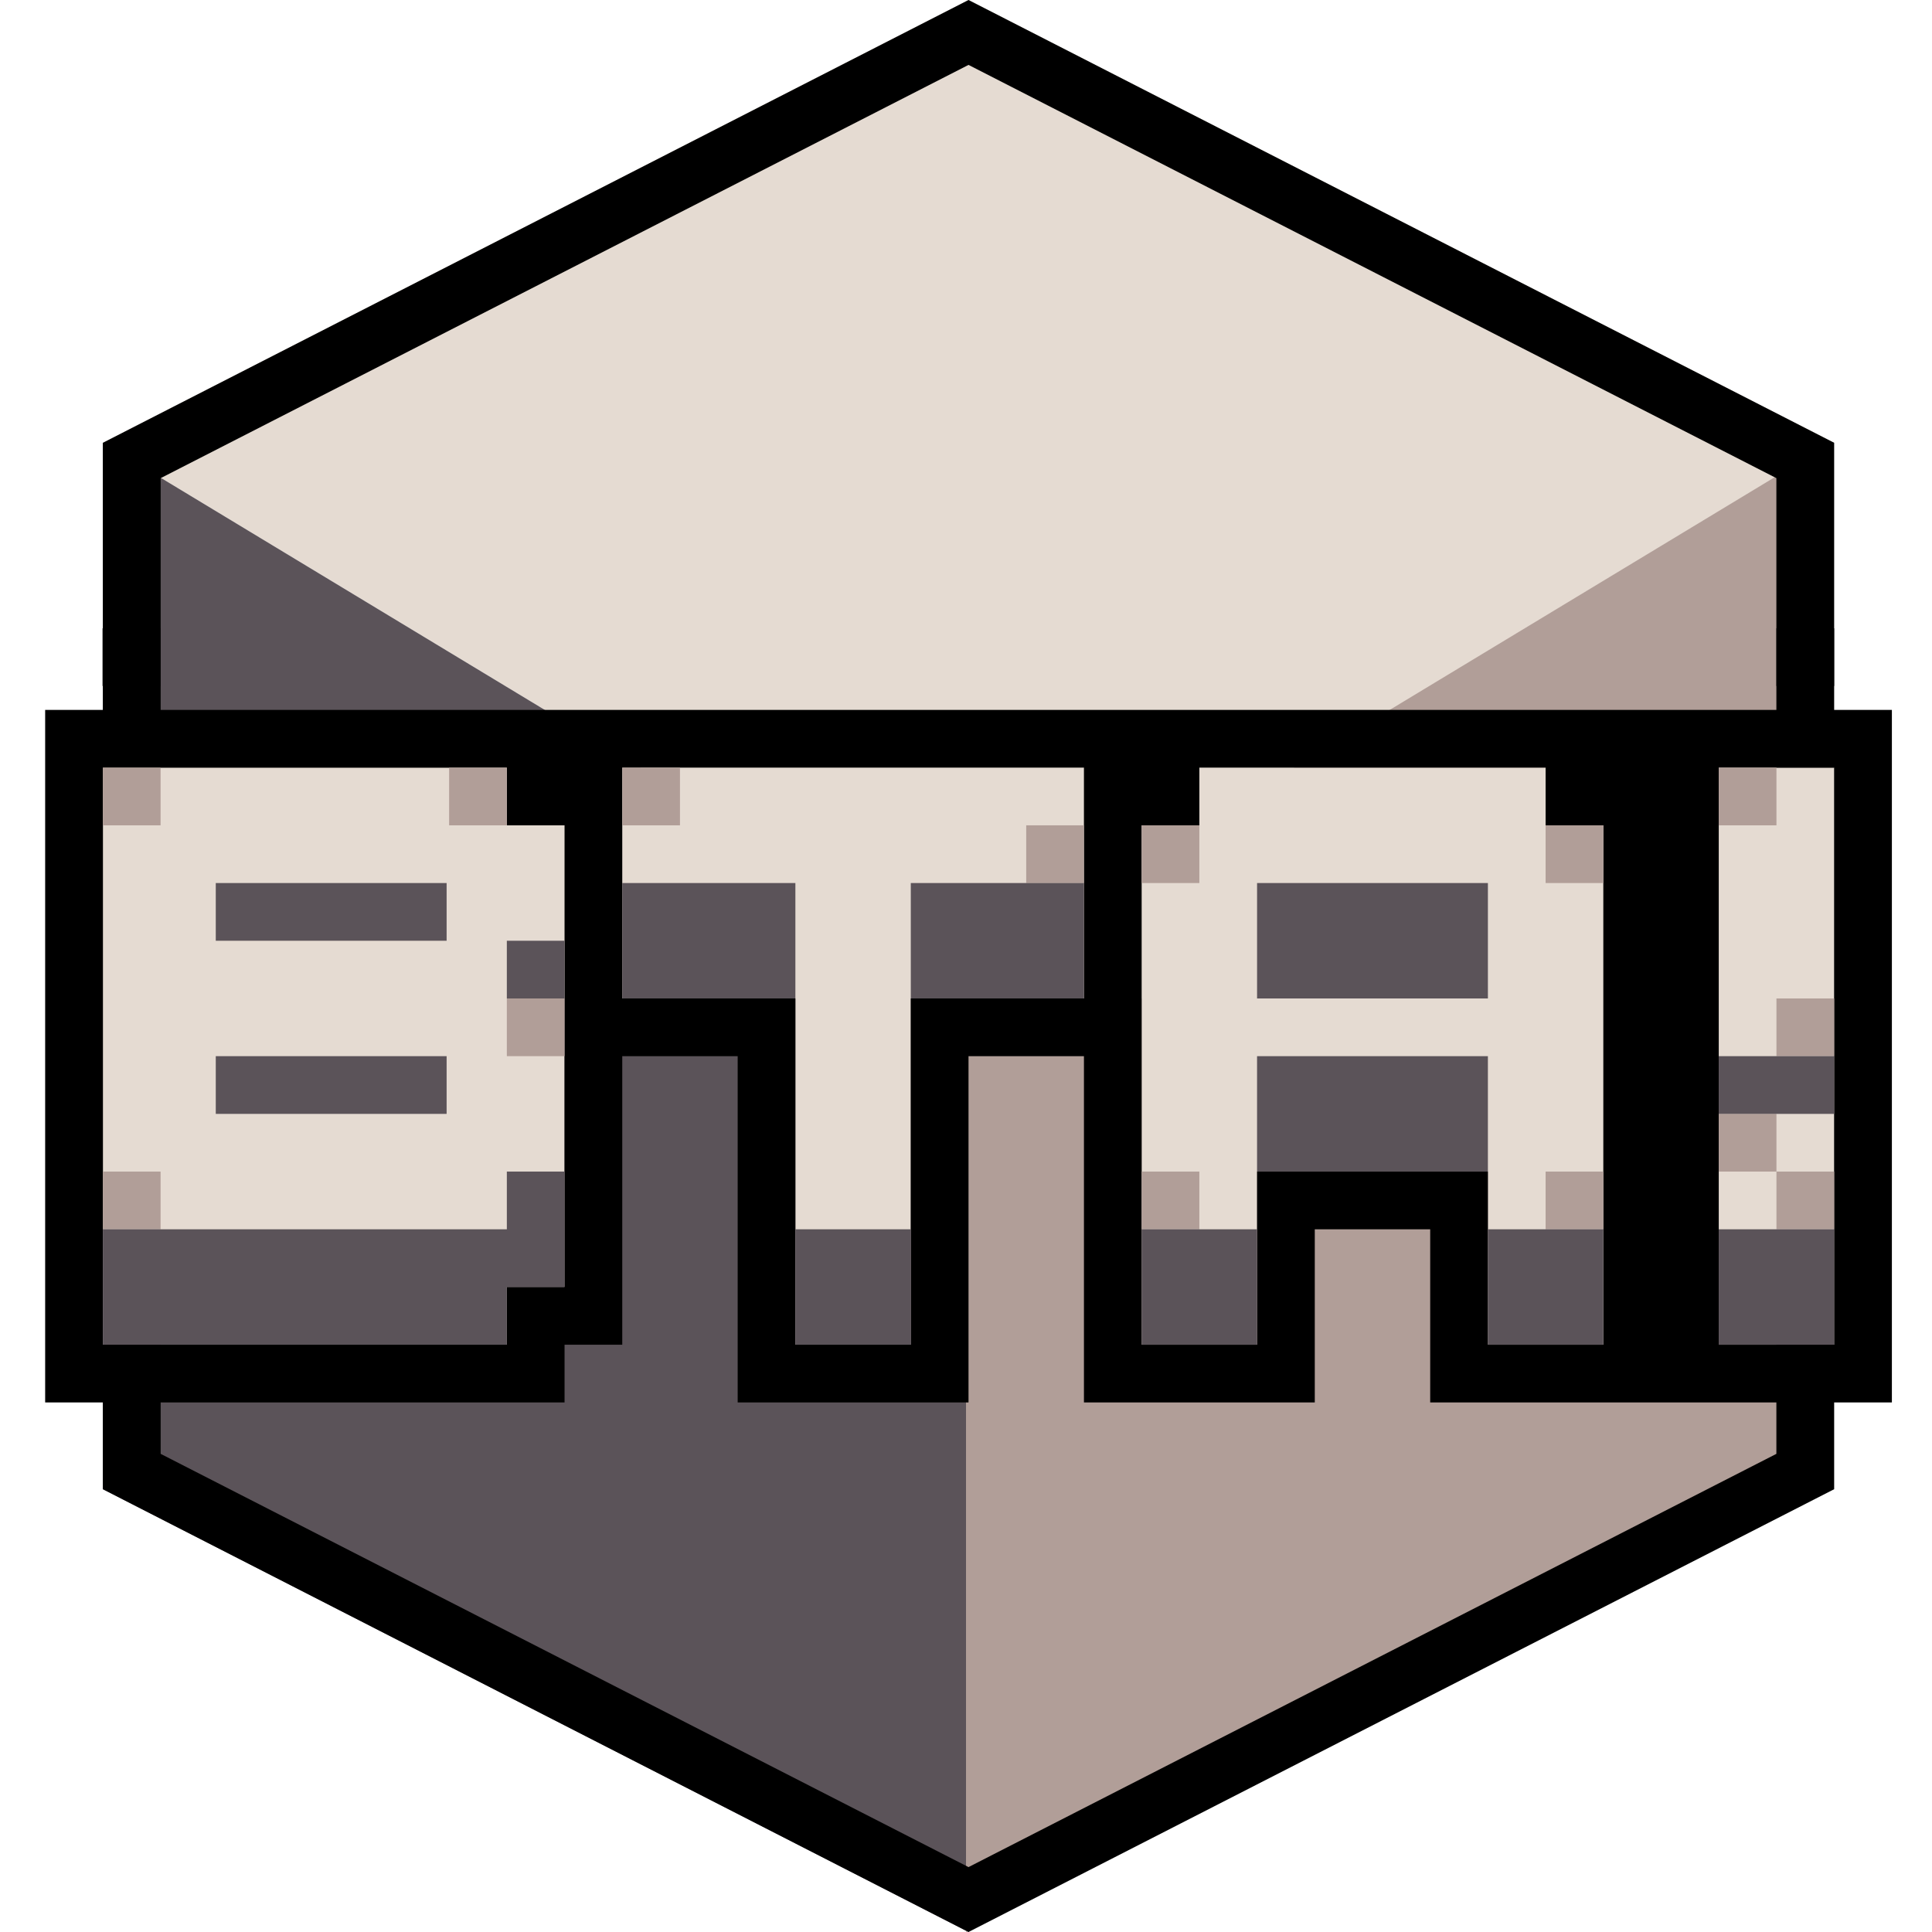
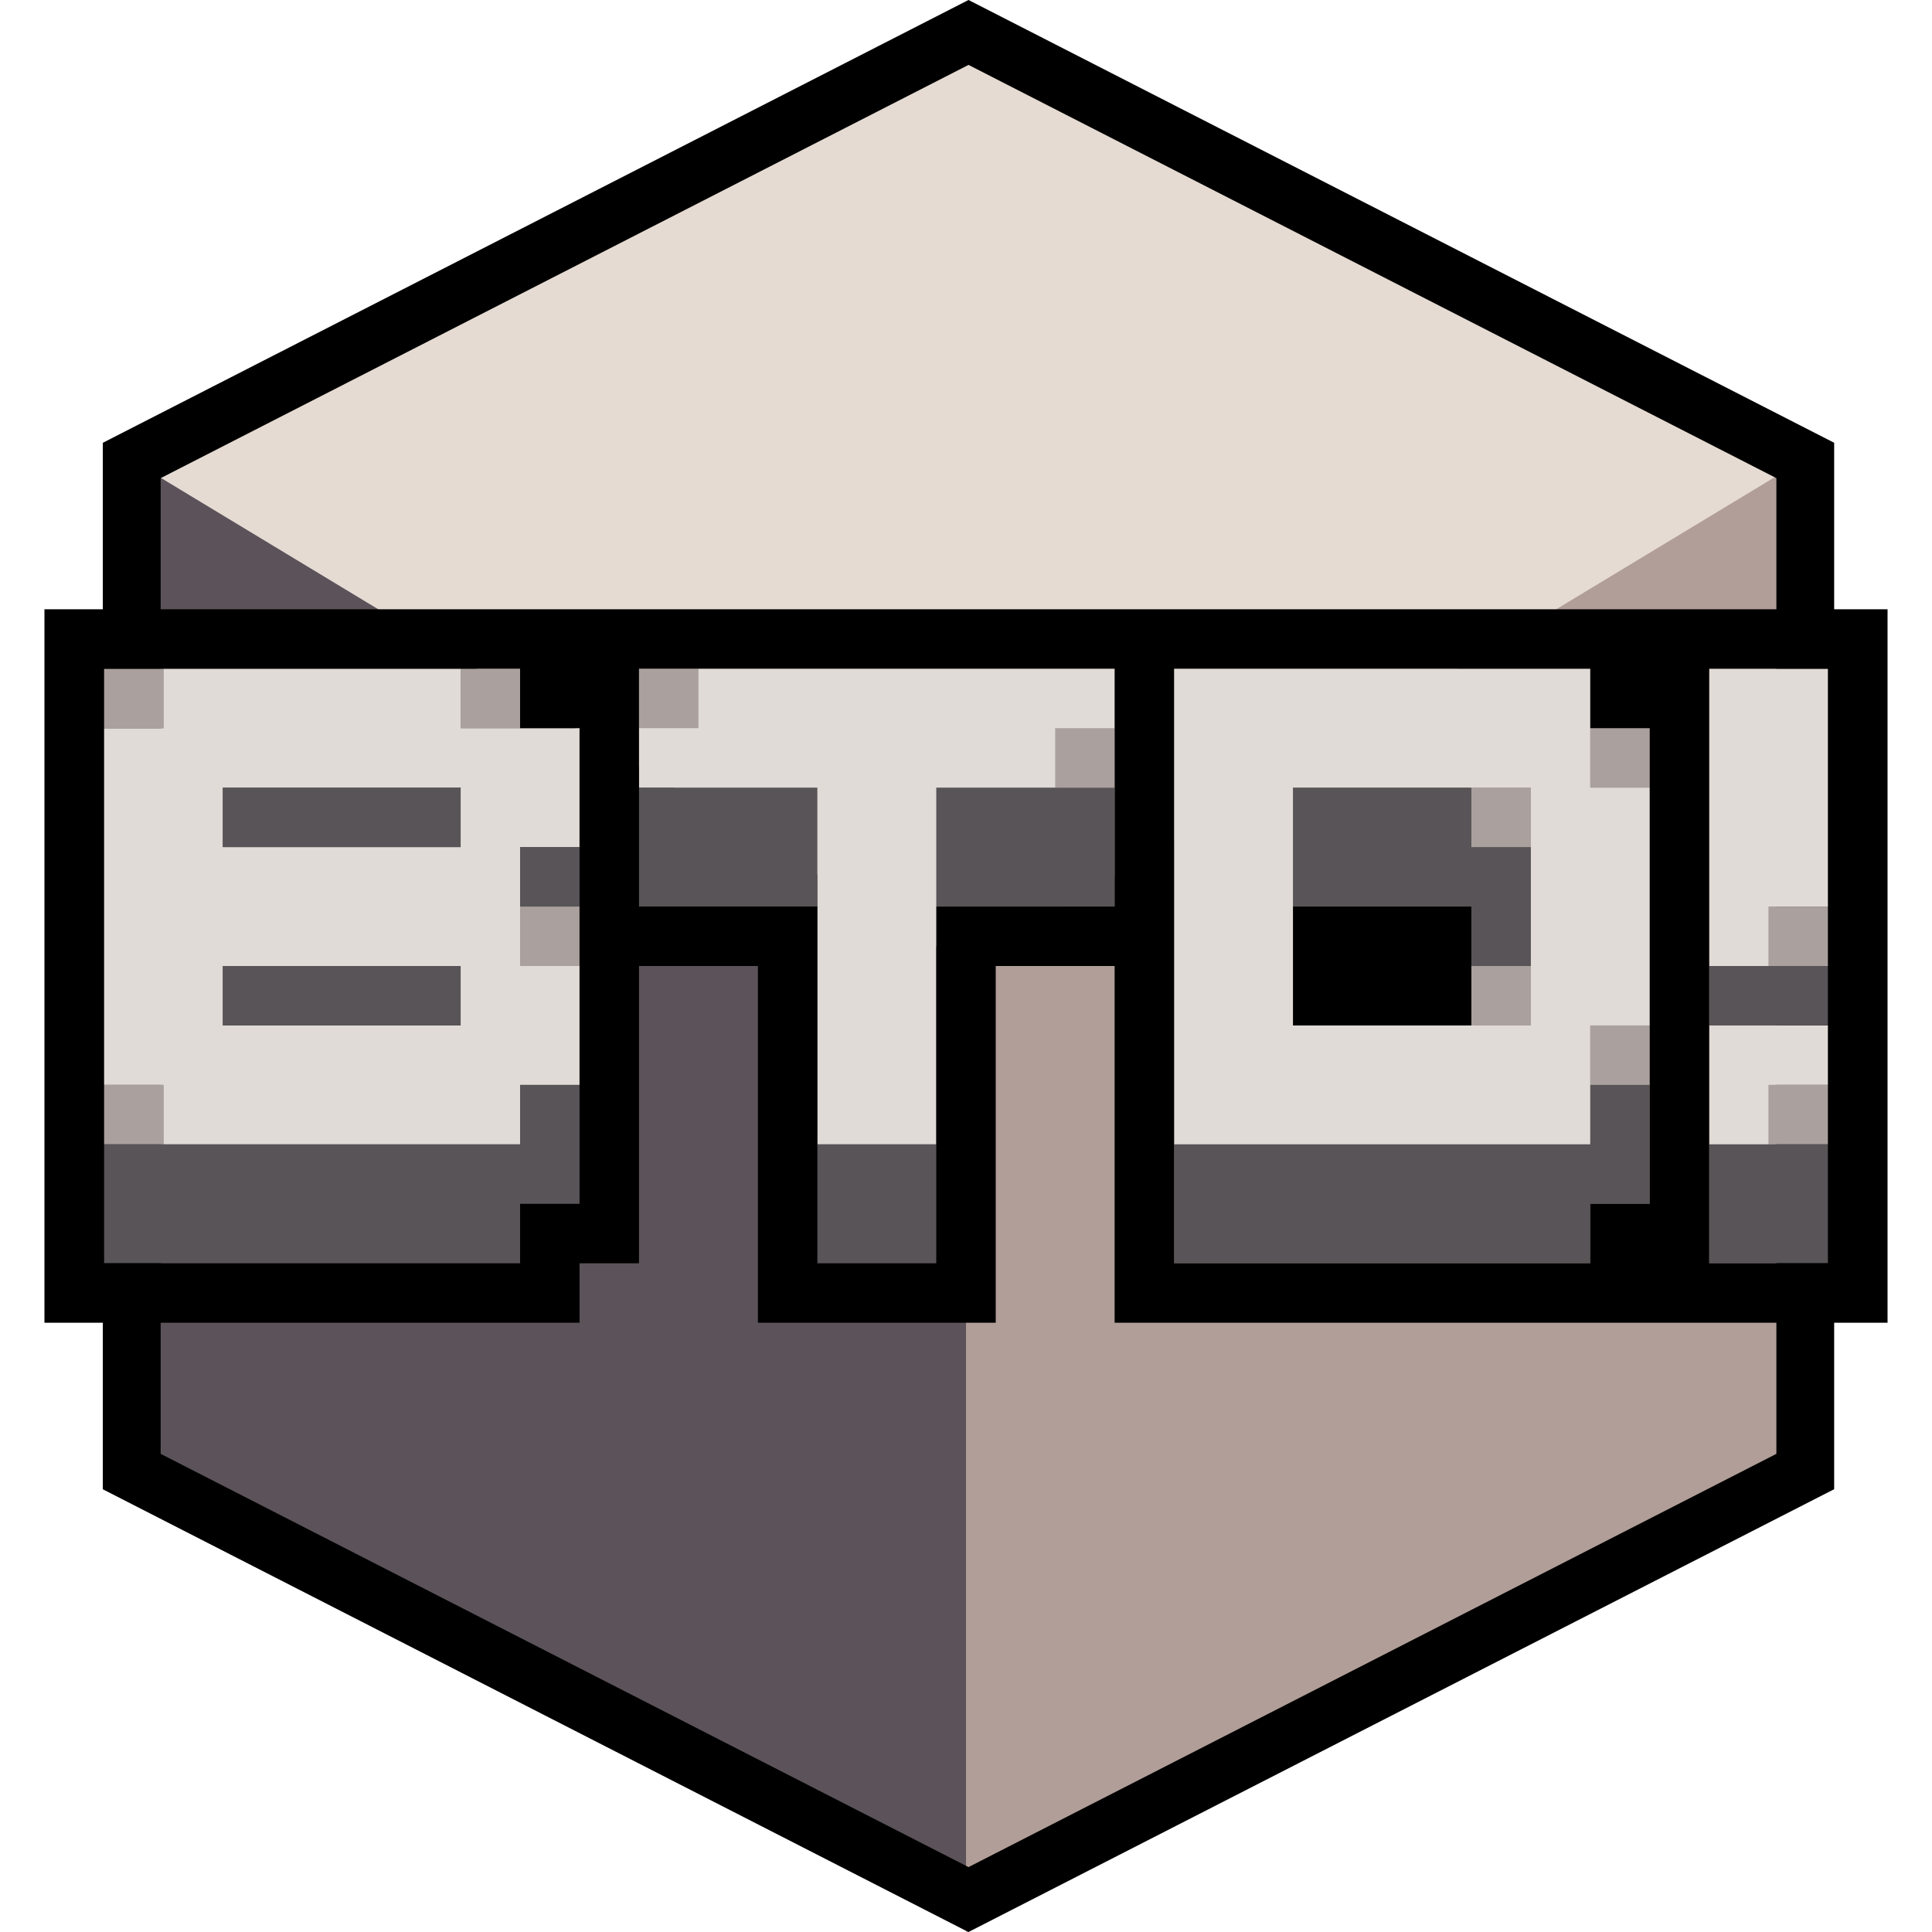
- <svg xmlns="http://www.w3.org/2000/svg" width="100%" height="100%" viewBox="0 0 2048 2048" version="1.1" xml:space="preserve" style="fill-rule:evenodd;clip-rule:evenodd;stroke-linejoin:round;stroke-miterlimit:2;">
-   <g>
-     <path d="M1026.66,0L109.046,469.383L1026.66,1024L1944.29,469.383L1026.66,0Z" style="fill:rgb(229,219,210);" />
-     <path d="M109.046,469.383L1026.66,1024L1026.66,2048L109.046,1578.62L109.046,469.383Z" style="fill:rgb(91,83,89);" />
-     <g transform="matrix(-1,9.86076e-32,9.86076e-32,1,2050.67,4.54747e-13)">
-       <path d="M109.046,469.383L1026.66,1024L1026.66,2048L109.046,1578.62L109.046,469.383Z" style="fill:rgb(177,158,152);" />
+ <svg xmlns="http://www.w3.org/2000/svg" width="100%" height="100%" viewBox="0 0 2048 2048" version="1.1" xml:space="preserve" style="fill-rule:evenodd;clip-rule:evenodd;stroke-linejoin:round;stroke-miterlimit:2;" id="svg36">
+   <defs id="defs36" />
+   <g id="g5">
+     <path d="M1026.66,0L109.046,469.383L1026.66,1024L1944.29,469.383L1026.66,0Z" style="fill:rgb(229,219,210);" id="path1" />
+     <path d="M109.046,469.383L1026.66,1024L1026.66,2048L109.046,1578.62L109.046,469.383Z" style="fill:rgb(91,83,89);" id="path2" />
+     <g transform="matrix(-1,9.86076e-32,9.86076e-32,1,2050.67,4.54747e-13)" id="g3">
+       <path d="M109.046,469.383L1026.66,1024L1026.66,2048L109.046,1578.62L109.046,469.383Z" style="fill:rgb(177,158,152);" id="path3" />
    </g>
-     <g transform="matrix(1,-1.43638e-34,1.28524e-32,1,2.66525,2.52243e-13)">
-       <path d="M1024,-0L1941.62,469.383L1941.62,1578.62L1024,2048L106.381,1578.62L106.381,469.383L1024,-0ZM1024,68.798L167.631,506.85L167.631,1541.15L1024,1979.2L1880.37,1541.15L1880.37,506.85L1024,68.798Z" />
+     <g transform="matrix(1,-1.43638e-34,1.28524e-32,1,2.66525,2.52243e-13)" id="g4">
+       <path d="M1024,-0L1941.62,469.383L1941.62,1578.62L1024,2048L106.381,1578.62L106.381,469.383L1024,-0ZM1024,68.798L167.631,506.85L167.631,1541.15L1024,1979.2L1880.37,1541.15L1880.37,506.85L1024,68.798Z" id="path4" />
    </g>
  </g>
-   <g id="bta">
-     <g transform="matrix(0.997458,-1.43273e-34,1.28198e-32,0.997458,2.60947,2.60269)">
-       <path d="M1946.62,813.173L106.708,813.173L106.708,1426.48L536.021,1426.48L536.021,1365.15L597.352,1365.15L597.352,1058.5L842.674,1058.5L842.674,1426.48L965.335,1426.48L965.335,1058.5L1210.66,1058.5L1210.66,1426.48L1333.32,1426.48L1333.32,1242.49L1578.64,1242.49L1578.64,1426.48L1946.62,1426.48L1946.62,813.173" style="fill:rgb(229,219,210);" />
-     </g>
-     <g transform="matrix(1.04786,-1.50512e-34,1.34675e-32,1.04786,-474.562,15.9893)">
-       <path d="M1782.95,1403.48L1549.43,1403.48L1549.43,1053.19L1432.66,1053.19L1432.66,1403.48L1199.14,1403.48L1199.14,1053.19L1082.38,1053.19L1082.38,1345.09L1024,1345.09L1024,1403.48L498.573,1403.48L498.573,702.906L2366.76,702.906L2366.76,1403.48L1899.71,1403.48L1899.71,1228.33L1782.95,1228.33L1782.95,1403.48ZM1257.52,1345.09L1374.28,1345.09L1374.28,994.81L1549.43,994.81L1549.43,761.287L1082.38,761.287L1082.38,994.81L1257.52,994.81L1257.52,1345.09ZM2074.85,819.667L2016.47,819.667L2016.47,761.287L1666.19,761.287L1666.19,819.667L1607.81,819.667L1607.81,1345.09L1724.57,1345.09L1724.57,1169.95L1958.09,1169.95L1958.09,1345.09L2074.85,1345.09L2074.85,819.667ZM2191.62,1345.09L2308.38,1345.09L2308.38,761.287L2191.62,761.287L2191.62,1345.09ZM965.619,761.287L556.954,761.287L556.954,1345.09L965.619,1345.09L965.619,1286.71L1024,1286.71L1024,819.667L965.619,819.667L965.619,761.287Z" />
-     </g>
-     <g transform="matrix(6.41627e-17,1.04786,-1.04786,6.41627e-17,1640.53,196.097)">
-       <rect x="448.461" y="1403.48" width="58.381" height="58.381" />
-     </g>
-     <g transform="matrix(6.41627e-17,1.04786,-1.04786,6.41627e-17,3414.92,196.097)">
-       <rect x="448.461" y="1403.48" width="58.381" height="58.381" />
-     </g>
-     <g transform="matrix(6.41627e-17,1.04786,-1.04786,6.41627e-17,2047.82,527.309)">
-       <rect x="448.461" y="1383.18" width="58.381" height="58.381" style="fill:rgb(91,83,89);" />
-     </g>
-     <g transform="matrix(6.41627e-17,1.04786,-1.04786,6.41627e-17,2047.82,588.484)">
-       <rect x="448.461" y="1383.18" width="58.381" height="58.381" style="fill:rgb(177,158,152);" />
-     </g>
-     <g transform="matrix(6.41627e-17,1.04786,-1.04786,6.41627e-17,1986.64,343.785)">
-       <rect x="448.461" y="1383.18" width="58.381" height="58.381" style="fill:rgb(177,158,152);" />
-     </g>
-     <g transform="matrix(6.41627e-17,1.04786,-1.04786,6.41627e-17,2186.14,343.785)">
-       <rect x="448.461" y="1398.42" width="58.381" height="58.381" style="fill:rgb(177,158,152);" />
-     </g>
-     <g transform="matrix(6.41627e-17,1.04786,-1.04786,6.41627e-17,2601.08,404.96)">
-       <rect x="448.461" y="1385.75" width="58.381" height="58.381" style="fill:rgb(177,158,152);" />
-     </g>
-     <g transform="matrix(6.41627e-17,1.04786,-1.04786,6.41627e-17,2732.74,404.96)">
-       <rect x="448.461" y="1394.64" width="58.381" height="58.381" style="fill:rgb(177,158,152);" />
-     </g>
-     <g transform="matrix(6.41627e-17,1.04786,-1.04786,6.41627e-17,2732.74,772.008)">
-       <rect x="448.461" y="1394.64" width="58.381" height="58.381" style="fill:rgb(177,158,152);" />
-     </g>
-     <g transform="matrix(6.41627e-17,1.04786,-1.04786,6.41627e-17,2882.08,692.008)">
-       <rect x="408.046" y="1245.25" width="116.761" height="233.523" style="fill:rgb(91,83,89);" />
-     </g>
-     <g transform="matrix(6.41627e-17,1.04786,-1.04786,6.41627e-17,3130.4,404.96)">
-       <rect x="448.461" y="1365.46" width="58.381" height="58.381" style="fill:rgb(177,158,152);" />
-     </g>
-     <g transform="matrix(6.41627e-17,1.04786,-1.04786,6.41627e-17,3375.1,772.008)">
-       <rect x="448.461" y="1365.46" width="58.381" height="58.381" style="fill:rgb(177,158,152);" />
-     </g>
-     <g transform="matrix(6.41627e-17,1.04786,-1.04786,6.41627e-17,3313.92,710.833)">
-       <rect x="448.461" y="1365.46" width="58.381" height="58.381" style="fill:rgb(177,158,152);" />
-     </g>
-     <g transform="matrix(6.41627e-17,1.04786,-1.04786,6.41627e-17,3375.1,588.484)">
-       <rect x="448.461" y="1365.46" width="58.381" height="58.381" style="fill:rgb(177,158,152);" />
-     </g>
-     <g transform="matrix(6.41627e-17,1.04786,-1.04786,6.41627e-17,3313.92,343.785)">
-       <rect x="448.461" y="1365.46" width="58.381" height="58.381" style="fill:rgb(177,158,152);" />
-     </g>
-     <g transform="matrix(6.41627e-17,1.04786,-1.04786,6.41627e-17,3130.4,772.008)">
-       <rect x="448.461" y="1365.46" width="58.381" height="58.381" style="fill:rgb(177,158,152);" />
-     </g>
-     <g transform="matrix(6.41627e-17,1.04786,-1.04786,6.41627e-17,1619.6,343.785)">
-       <rect x="448.461" y="1383.18" width="58.381" height="58.381" style="fill:rgb(177,158,152);" />
-     </g>
-     <g transform="matrix(6.41627e-17,1.04786,-1.04786,6.41627e-17,1619.6,772.008)">
-       <rect x="448.461" y="1383.18" width="58.381" height="58.381" style="fill:rgb(177,158,152);" />
-     </g>
-     <g transform="matrix(6.41627e-17,1.04786,-1.04786,6.41627e-17,1944.08,466.135)">
-       <rect x="448.461" y="1403.48" width="58.381" height="233.523" style="fill:rgb(91,83,89);" />
-     </g>
-     <g transform="matrix(6.41627e-17,1.04786,-1.04786,6.41627e-17,1944.08,649.658)">
-       <rect x="448.461" y="1403.48" width="58.381" height="233.523" style="fill:rgb(91,83,89);" />
-     </g>
-     <g transform="matrix(1.28325e-16,2.09571,-2.09571,1.28325e-16,3946.69,327.272)">
-       <rect x="465.633" y="1422.52" width="58.381" height="58.381" style="fill:rgb(91,83,89);" />
-     </g>
-     <g transform="matrix(6.41627e-17,1.04786,-1.04786,6.41627e-17,2517.26,509.316)">
-       <rect x="407.252" y="1305.76" width="116.761" height="175.142" style="fill:rgb(91,83,89);" />
-     </g>
-     <g transform="matrix(6.41627e-17,1.04786,-1.04786,6.41627e-17,2235.32,509.316)">
-       <rect x="407.252" y="1328.59" width="116.761" height="175.142" style="fill:rgb(91,83,89);" />
-     </g>
-     <g transform="matrix(1.28325e-16,2.09571,-2.09571,1.28325e-16,3485.18,327.272)">
-       <path d="M524.014,1406.64L524.014,1610.97L465.633,1610.97L465.633,1406.64L436.443,1406.64L436.443,1377.45L494.823,1377.45L494.823,1406.64L524.014,1406.64Z" style="fill:rgb(91,83,89);" />
-     </g>
-     <g transform="matrix(1.28325e-16,2.09571,-2.09571,1.28325e-16,4285.82,327.272)">
-       <rect x="465.633" y="1409.2" width="58.381" height="58.381" style="fill:rgb(91,83,89);" />
-     </g>
-     <g transform="matrix(1.28325e-16,2.09571,-2.09571,1.28325e-16,4413.49,-39.7755)">
-       <rect x="465.633" y="1353.36" width="58.381" height="116.761" style="fill:rgb(91,83,89);" />
-     </g>
-     <g transform="matrix(1.28325e-16,2.09571,-2.09571,1.28325e-16,4285.82,327.272)">
-       <rect x="465.633" y="1234.06" width="58.381" height="58.381" style="fill:rgb(91,83,89);" />
-     </g>
-     <g transform="matrix(1.28325e-16,2.09571,-2.09571,1.28325e-16,4542.5,327.272)">
-       <rect x="465.633" y="1239.78" width="58.381" height="58.381" style="fill:rgb(91,83,89);" />
-     </g>
-     <g transform="matrix(6.41627e-17,1.04786,-2.09571,1.28325e-16,4542.5,631.665)">
-       <rect x="465.633" y="1239.78" width="58.381" height="58.381" style="fill:rgb(91,83,89);" />
-     </g>
+   <g id="g13" transform="matrix(1.101468,0,0,1.101468,-18.15614,-142.7382)" style="stroke-width:0.908">
+     <path style="fill:#e0dbd6;stroke-width:0.908" d="m 173.699,1202.305 v -28.609 H 145.09 116.48 V 1002.039 830.383 h 28.609 28.609 v -28.609 -28.609 h 143.047 143.047 v 28.609 28.609 h 57.219 57.219 v 57.219 57.219 h -28.609 -28.609 v 57.219 57.219 h 28.609 28.609 v 57.219 57.219 h -28.609 -28.609 v 28.609 28.609 H 345.355 173.699 Z M 459.793,1087.867 v -28.609 H 345.355 230.918 v 28.609 28.609 H 345.355 459.793 Z m 0,-171.656 V 887.601 H 345.355 230.918 v 28.609 28.609 H 345.355 459.793 Z M 803.105,1059.258 V 887.601 h -85.828 -85.828 v -28.609 -28.609 h 28.609 28.609 v -28.609 -28.609 h 200.266 200.266 v 28.609 28.609 h -28.609 -28.609 v 28.609 28.609 H 974.762 917.543 V 1059.258 1230.914 H 860.324 803.105 Z M 1146.418,1002.039 V 773.164 h 200.266 200.266 v 57.219 57.219 h 28.609 28.609 v 114.438 114.438 h -28.609 -28.609 v 57.219 57.219 h -200.266 -200.266 z m 343.312,0 V 887.601 h -114.438 -114.438 v 114.438 114.438 h 114.438 114.438 z m 171.656,171.656 v -57.219 h 57.219 57.219 v 28.609 28.609 h -28.609 -28.609 v 28.609 28.609 h -28.609 -28.609 z m 0,-257.484 v -143.047 h 57.219 57.219 V 887.601 1002.039 h -28.609 -28.609 v 28.609 28.609 h -28.609 -28.609 z" id="path16" />
+     <path style="fill:#aaa09d;stroke-width:0.908" d="m 116.48,1202.305 v -28.609 h 28.609 28.609 v 28.609 28.609 h -28.609 -28.609 z m 1602.125,0 v -28.609 h 28.609 28.609 v 28.609 28.609 h -28.609 -28.609 z m -171.656,-57.219 v -28.609 h 28.609 28.609 v 28.609 28.609 h -28.609 -28.609 z m -114.438,-57.219 v -28.609 h 28.609 28.609 v 28.609 28.609 h -28.609 -28.609 z m -915.5,-57.219 v -28.609 h 28.609 28.609 v 28.609 28.609 h -28.609 -28.609 z m 1201.594,0 v -28.609 h 28.609 28.609 v 28.609 28.609 h -28.609 -28.609 z M 1432.512,916.211 v -28.609 h 28.609 28.609 v 28.609 28.609 h -28.609 -28.609 z m -400.531,-57.219 v -28.609 h 28.609 28.609 v 28.609 28.609 h -28.609 -28.609 z m 514.969,0 v -28.609 h 28.609 28.609 v 28.609 28.609 h -28.609 -28.609 z M 116.48,801.773 v -28.609 h 28.609 28.609 v 28.609 28.609 h -28.609 -28.609 z m 343.313,0 v -28.609 h 28.609 28.609 v 28.609 28.609 H 488.402 459.793 Z m 171.656,0 v -28.609 h 28.609 28.609 v 28.609 28.609 h -28.609 -28.609 z" id="path15" />
+     <path style="fill:#585457;stroke-width:0.908" d="m 116.48,1288.133 v -57.219 h 200.266 200.266 v -28.609 -28.609 h 28.609 28.609 v 57.219 57.219 h -28.609 -28.609 v 28.609 28.609 H 316.746 116.48 Z m 686.625,0 v -57.219 h 57.219 57.219 v 57.219 57.219 h -57.219 -57.219 z m 343.313,0 v -57.219 h 200.266 200.266 v -28.609 -28.609 h 28.609 28.609 v 57.219 57.219 h -28.609 -28.609 v 28.609 28.609 h -200.266 -200.266 z m 514.969,0 v -57.219 h 57.219 57.219 v 57.219 57.219 h -57.219 -57.219 z M 230.918,1087.867 v -28.609 H 345.355 459.793 v 28.609 28.609 H 345.355 230.918 Z m 1430.469,0 v -28.609 h 57.219 57.219 v 28.609 28.609 h -57.219 -57.219 z m -228.875,-57.219 v -28.609 h -85.828 -85.828 v -57.219 -57.219 h 85.828 85.828 v 28.609 28.609 h 28.609 28.609 v 57.219 57.219 h -28.609 -28.609 z M 517.012,973.43 v -28.609 h 28.609 28.609 v 28.609 28.609 h -28.609 -28.609 z m 114.438,-28.609 v -57.219 h 85.828 85.828 v 57.219 57.219 h -85.828 -85.828 z m 286.094,0 v -57.219 h 85.828 85.828 v 57.219 57.219 H 1003.371 917.543 Z M 230.918,916.211 V 887.601 H 345.355 459.793 v 28.609 28.609 H 345.355 230.918 Z" id="path14" />
+     <path style="fill:#000000;stroke-width:0.908" d="M 59.261,1059.258 V 715.945 H 946.152 1833.043 v 343.313 343.312 h -371.922 -371.922 V 1230.914 1059.258 h -57.219 -57.219 v 171.656 171.656 H 860.324 745.887 V 1230.914 1059.258 h -57.219 -57.219 v 143.047 143.047 H 602.84 574.23 v 28.609 28.609 H 316.746 59.261 Z m 457.75,257.484 v -28.609 h 28.609 28.609 V 1059.258 830.383 H 545.621 517.012 V 801.773 773.164 H 316.746 116.48 v 286.094 286.094 H 316.746 517.012 Z M 917.543,1173.695 V 1002.039 h 85.828 85.828 V 887.601 773.164 H 860.324 631.449 V 887.601 1002.039 h 85.828 85.828 v 171.656 171.656 h 57.219 57.219 z m 629.406,143.047 v -28.609 h 28.609 28.609 v -228.875 -228.875 h -28.609 -28.609 v -28.609 -28.609 h -200.266 -200.266 v 286.094 286.094 h 200.266 200.266 z m -286.094,-257.484 v -57.219 h 85.828 85.828 v 57.219 57.219 h -85.828 -85.828 z m 514.969,0 V 773.164 h -57.219 -57.219 v 286.094 286.094 h 57.219 57.219 z" id="path13" />
  </g>
</svg>
